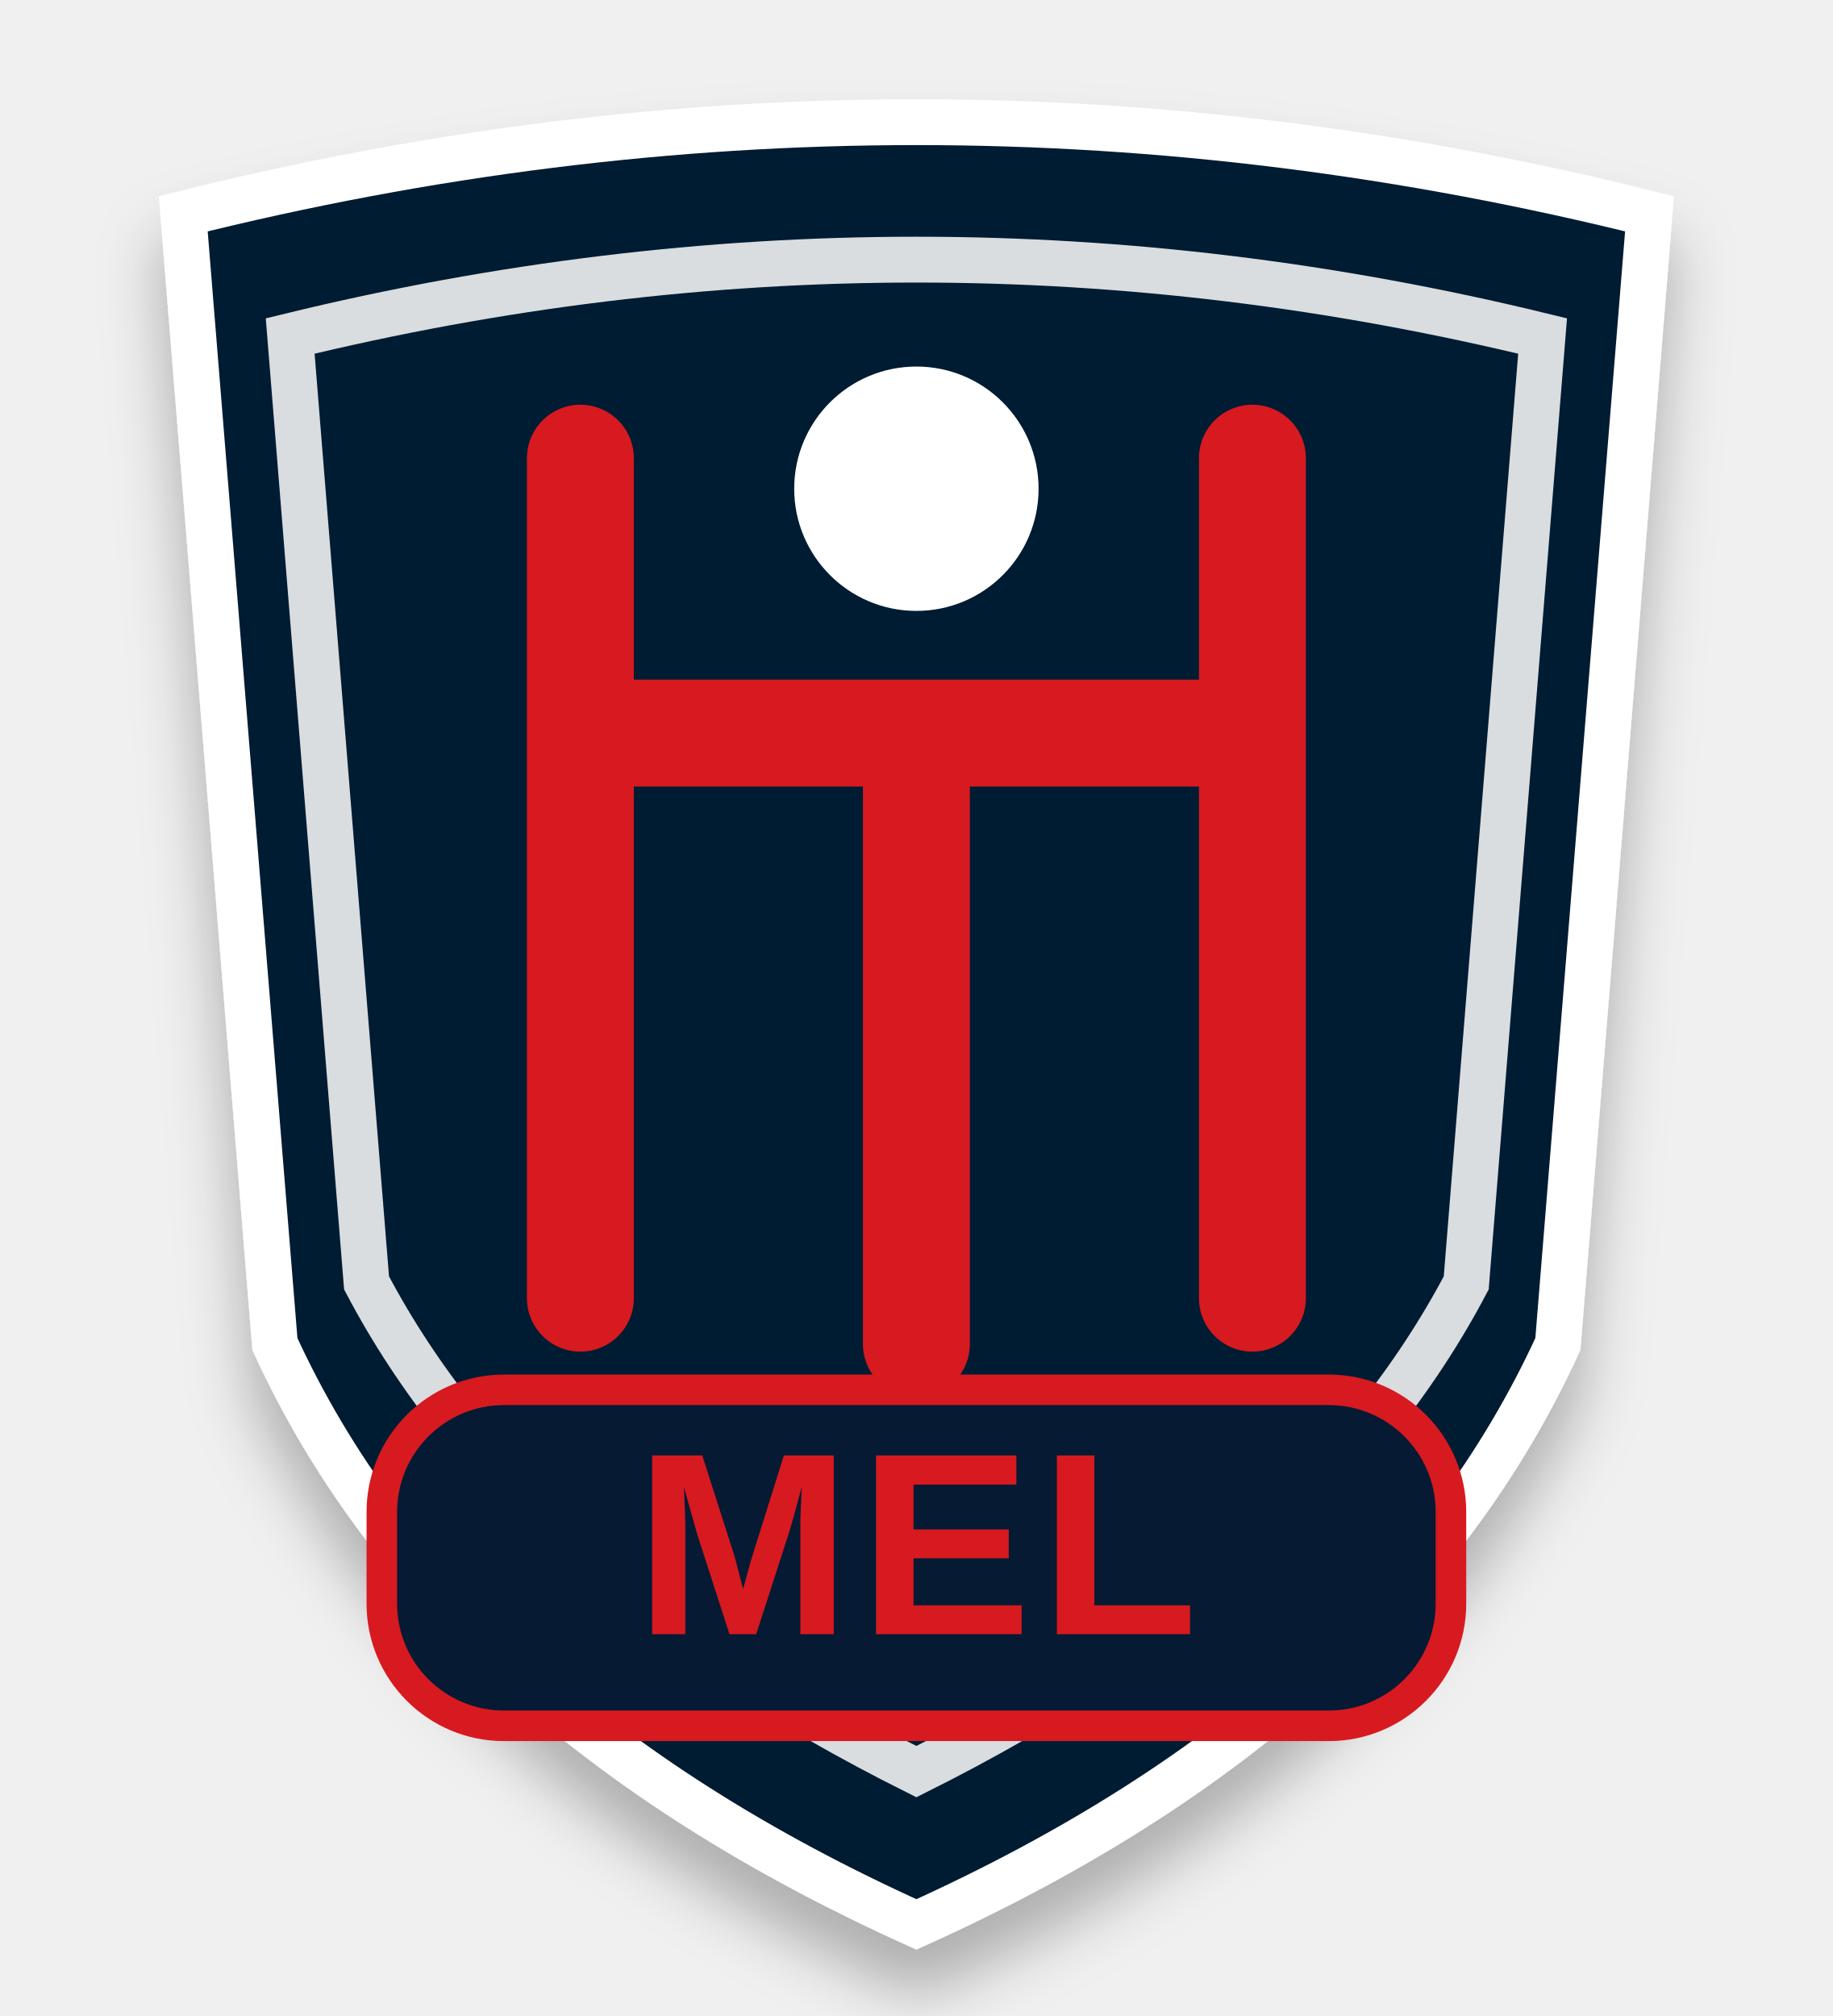
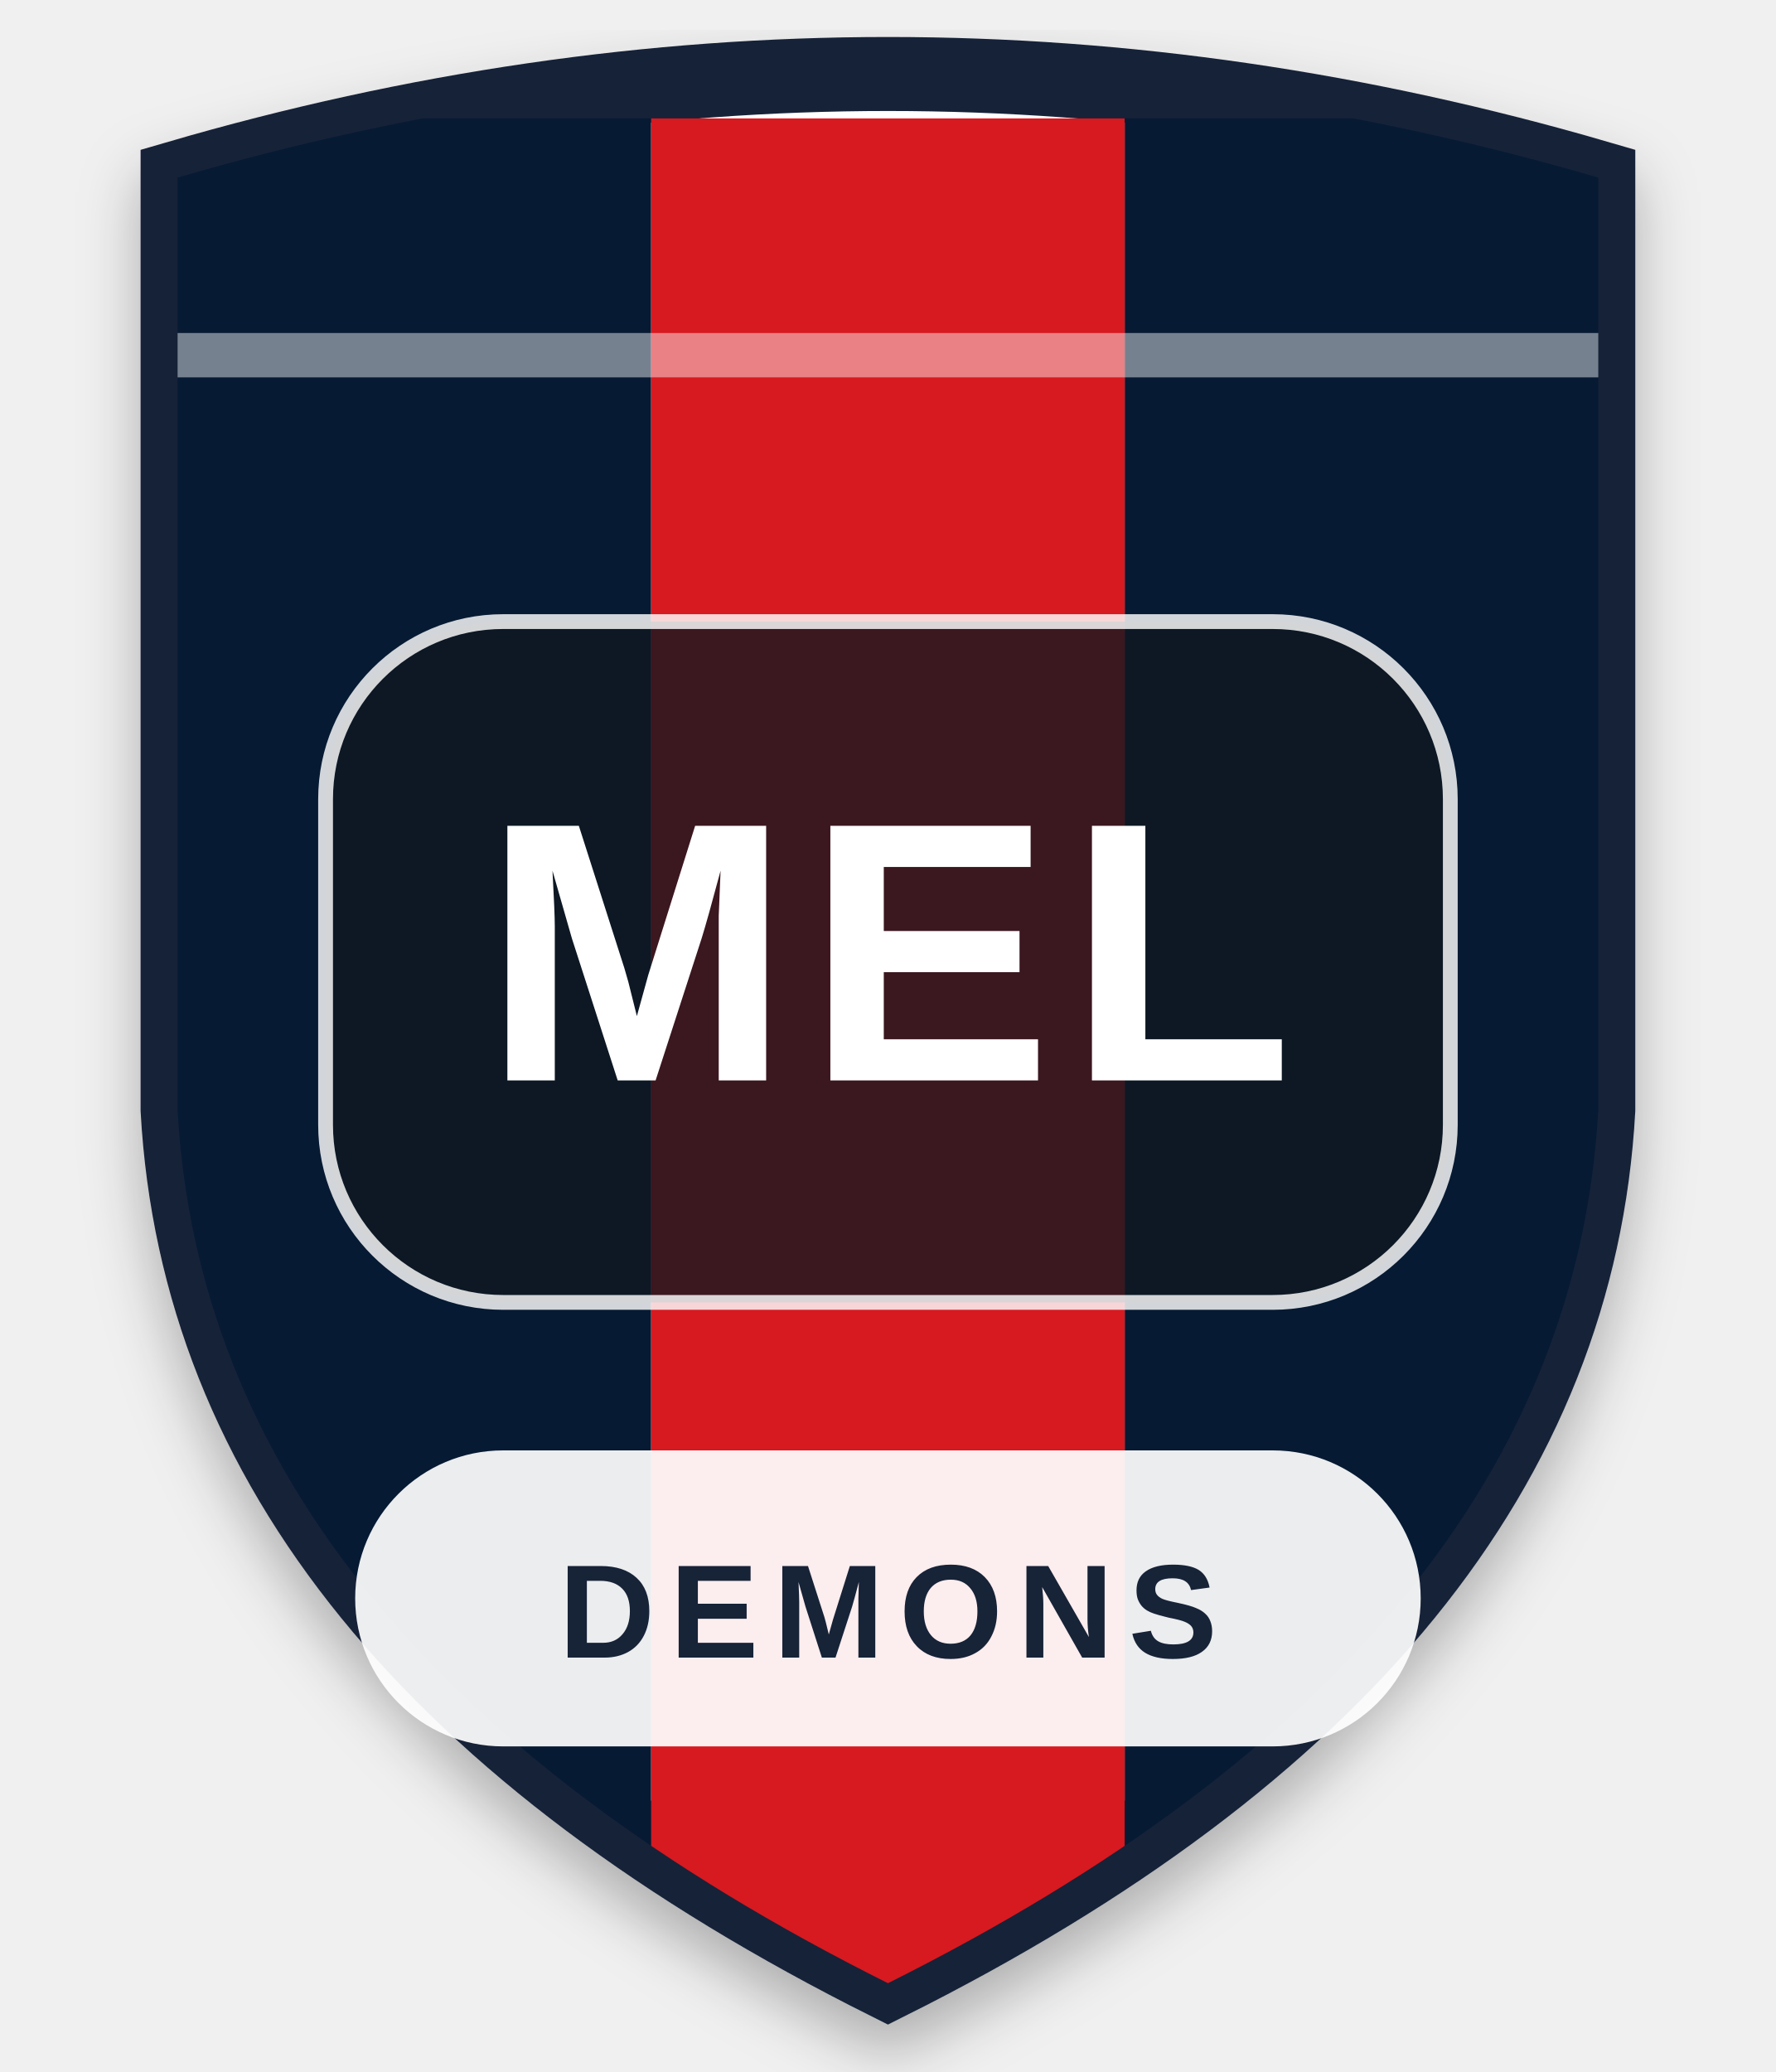
- <svg xmlns="http://www.w3.org/2000/svg" viewBox="0 0 120 132" role="img" aria-label="MEL independent club mark">
+ <svg xmlns="http://www.w3.org/2000/svg" viewBox="0 0 120 140" role="img" aria-label="DEMONS club mark">
  <defs>
+     <clipPath id="shield">
+       <path d="M12 12 Q60 -2 108 12 V75 Q106 111 60 134 Q14 111 12 75 Z" />
+     </clipPath>
    <filter id="s">
-       <feDropShadow dx="0" dy="3" stdDeviation="2" flood-opacity=".28" />
+       <feDropShadow dx="0" dy="2" stdDeviation="2" flood-opacity=".28" />
    </filter>
  </defs>
-   <path d="M12 14 Q60 2 108 14 L102 88 Q91 112 60 126 Q29 112 18 88 Z" fill="#061A33" stroke="#ffffff" stroke-width="3" filter="url(#s)" />
-   <path d="M19 22 Q60 12 101 22 L96 84 Q86 103 60 116 Q34 103 24 84 Z" fill="none" stroke="#FFFFFF" stroke-width="3" opacity=".85" />
-   <path d="M38 30v55M82 30v55M38 48h44M60 48v40" stroke="#D71920" stroke-width="7" stroke-linecap="round" />
-   <circle cx="60" cy="32" r="8" fill="#FFFFFF" />
-   <rect x="25" y="91" width="70" height="22" rx="8" fill="#061A33" stroke="#D71920" stroke-width="2" />
-   <text x="60" y="107" text-anchor="middle" font-family="Arial Black, Arial, sans-serif" font-size="17" font-weight="900" fill="#D71920" letter-spacing=".5">MEL</text>
+   <path d="M12 12 Q60 -2 108 12 V75 Q106 111 60 134 Q14 111 12 75 Z" fill="#fff" stroke="#172337" stroke-width="5" filter="url(#s)" />
+   <g clip-path="url(#shield)">
+     <rect x="10" y="8" width="34" height="128" fill="#061a33" />
+     <rect x="44" y="8" width="32" height="128" fill="#d71920" />
+     <rect x="76" y="8" width="34" height="128" fill="#061a33" />
+     <path d="M8 24 H112" stroke="rgba(255,255,255,.45)" stroke-width="3" />
+   </g>
+   <rect x="22" y="42" width="76" height="46" rx="12" fill="#101820" fill-opacity=".78" stroke="#fff" stroke-opacity=".82" />
+   <text x="60" y="73" text-anchor="middle" fill="#fff" font-family="Arial Black,Arial,sans-serif" font-size="25" font-weight="900" letter-spacing="1">MEL</text>
+   <rect x="24" y="98" width="72" height="20" rx="10" fill="#fff" fill-opacity=".92" />
+   <text x="60" y="112" text-anchor="middle" fill="#172337" font-family="Arial,Helvetica,sans-serif" font-size="9" font-weight="900" letter-spacing="1">DEMONS</text>
</svg>
